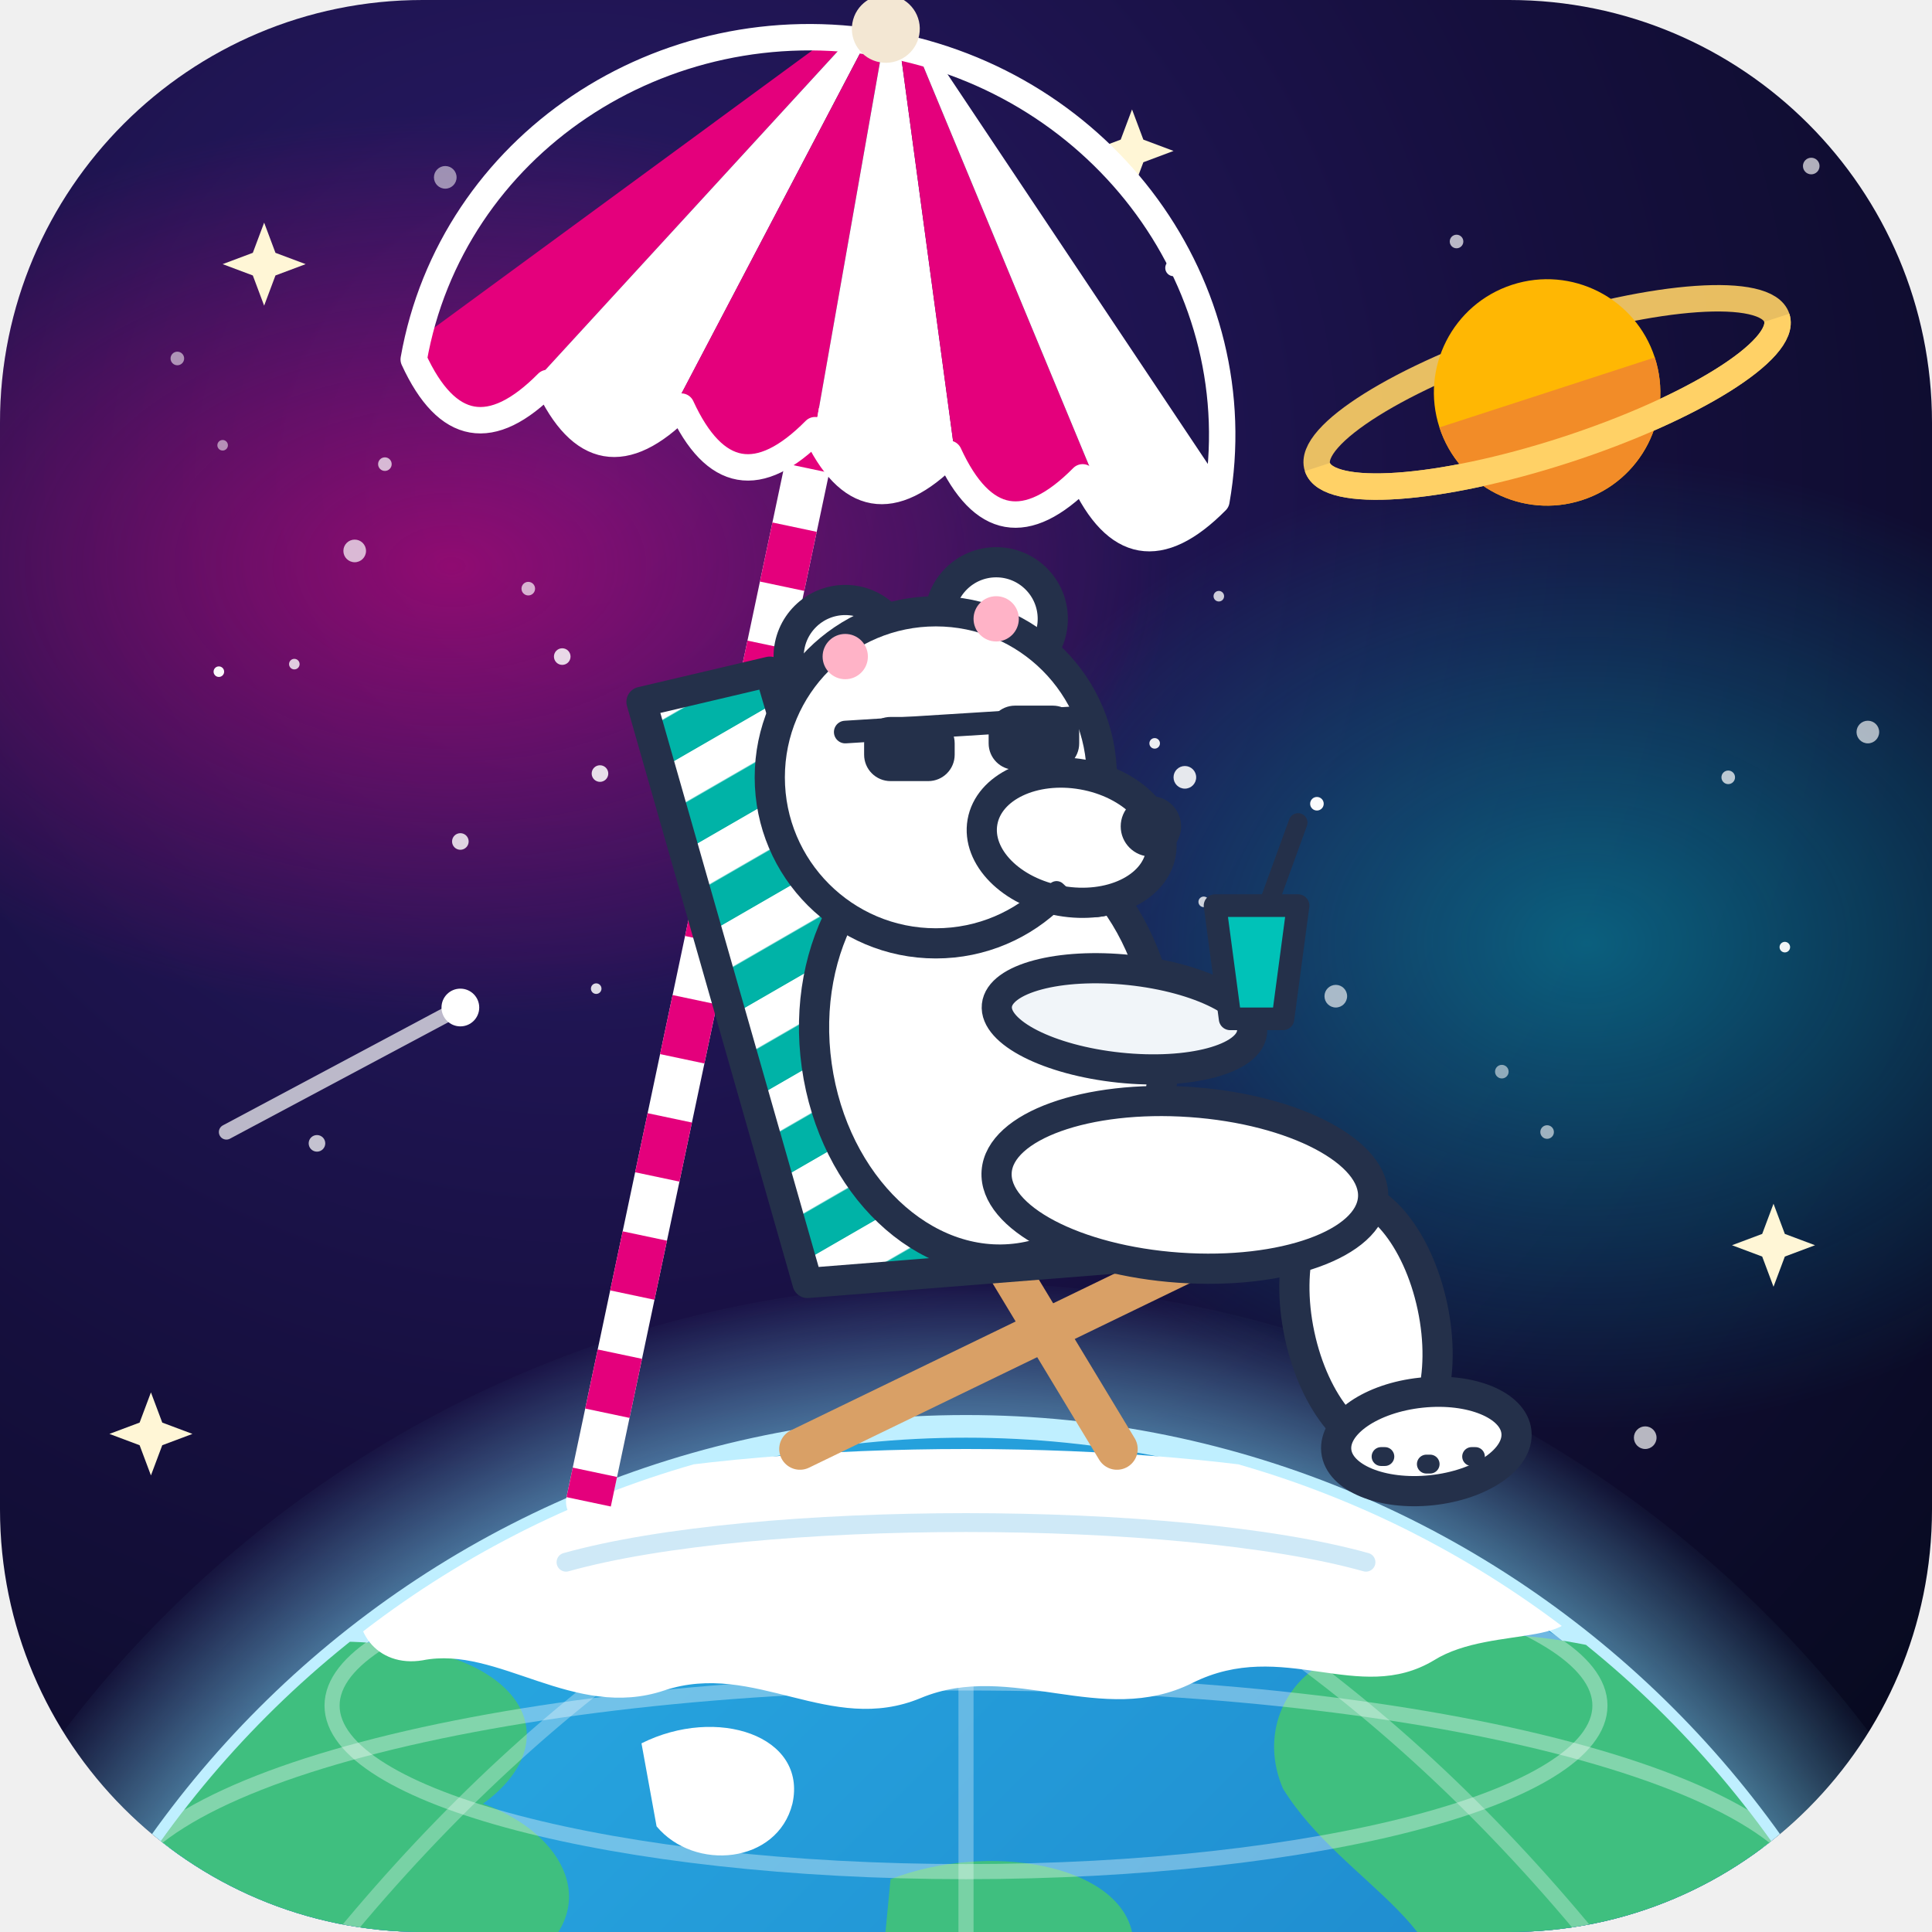
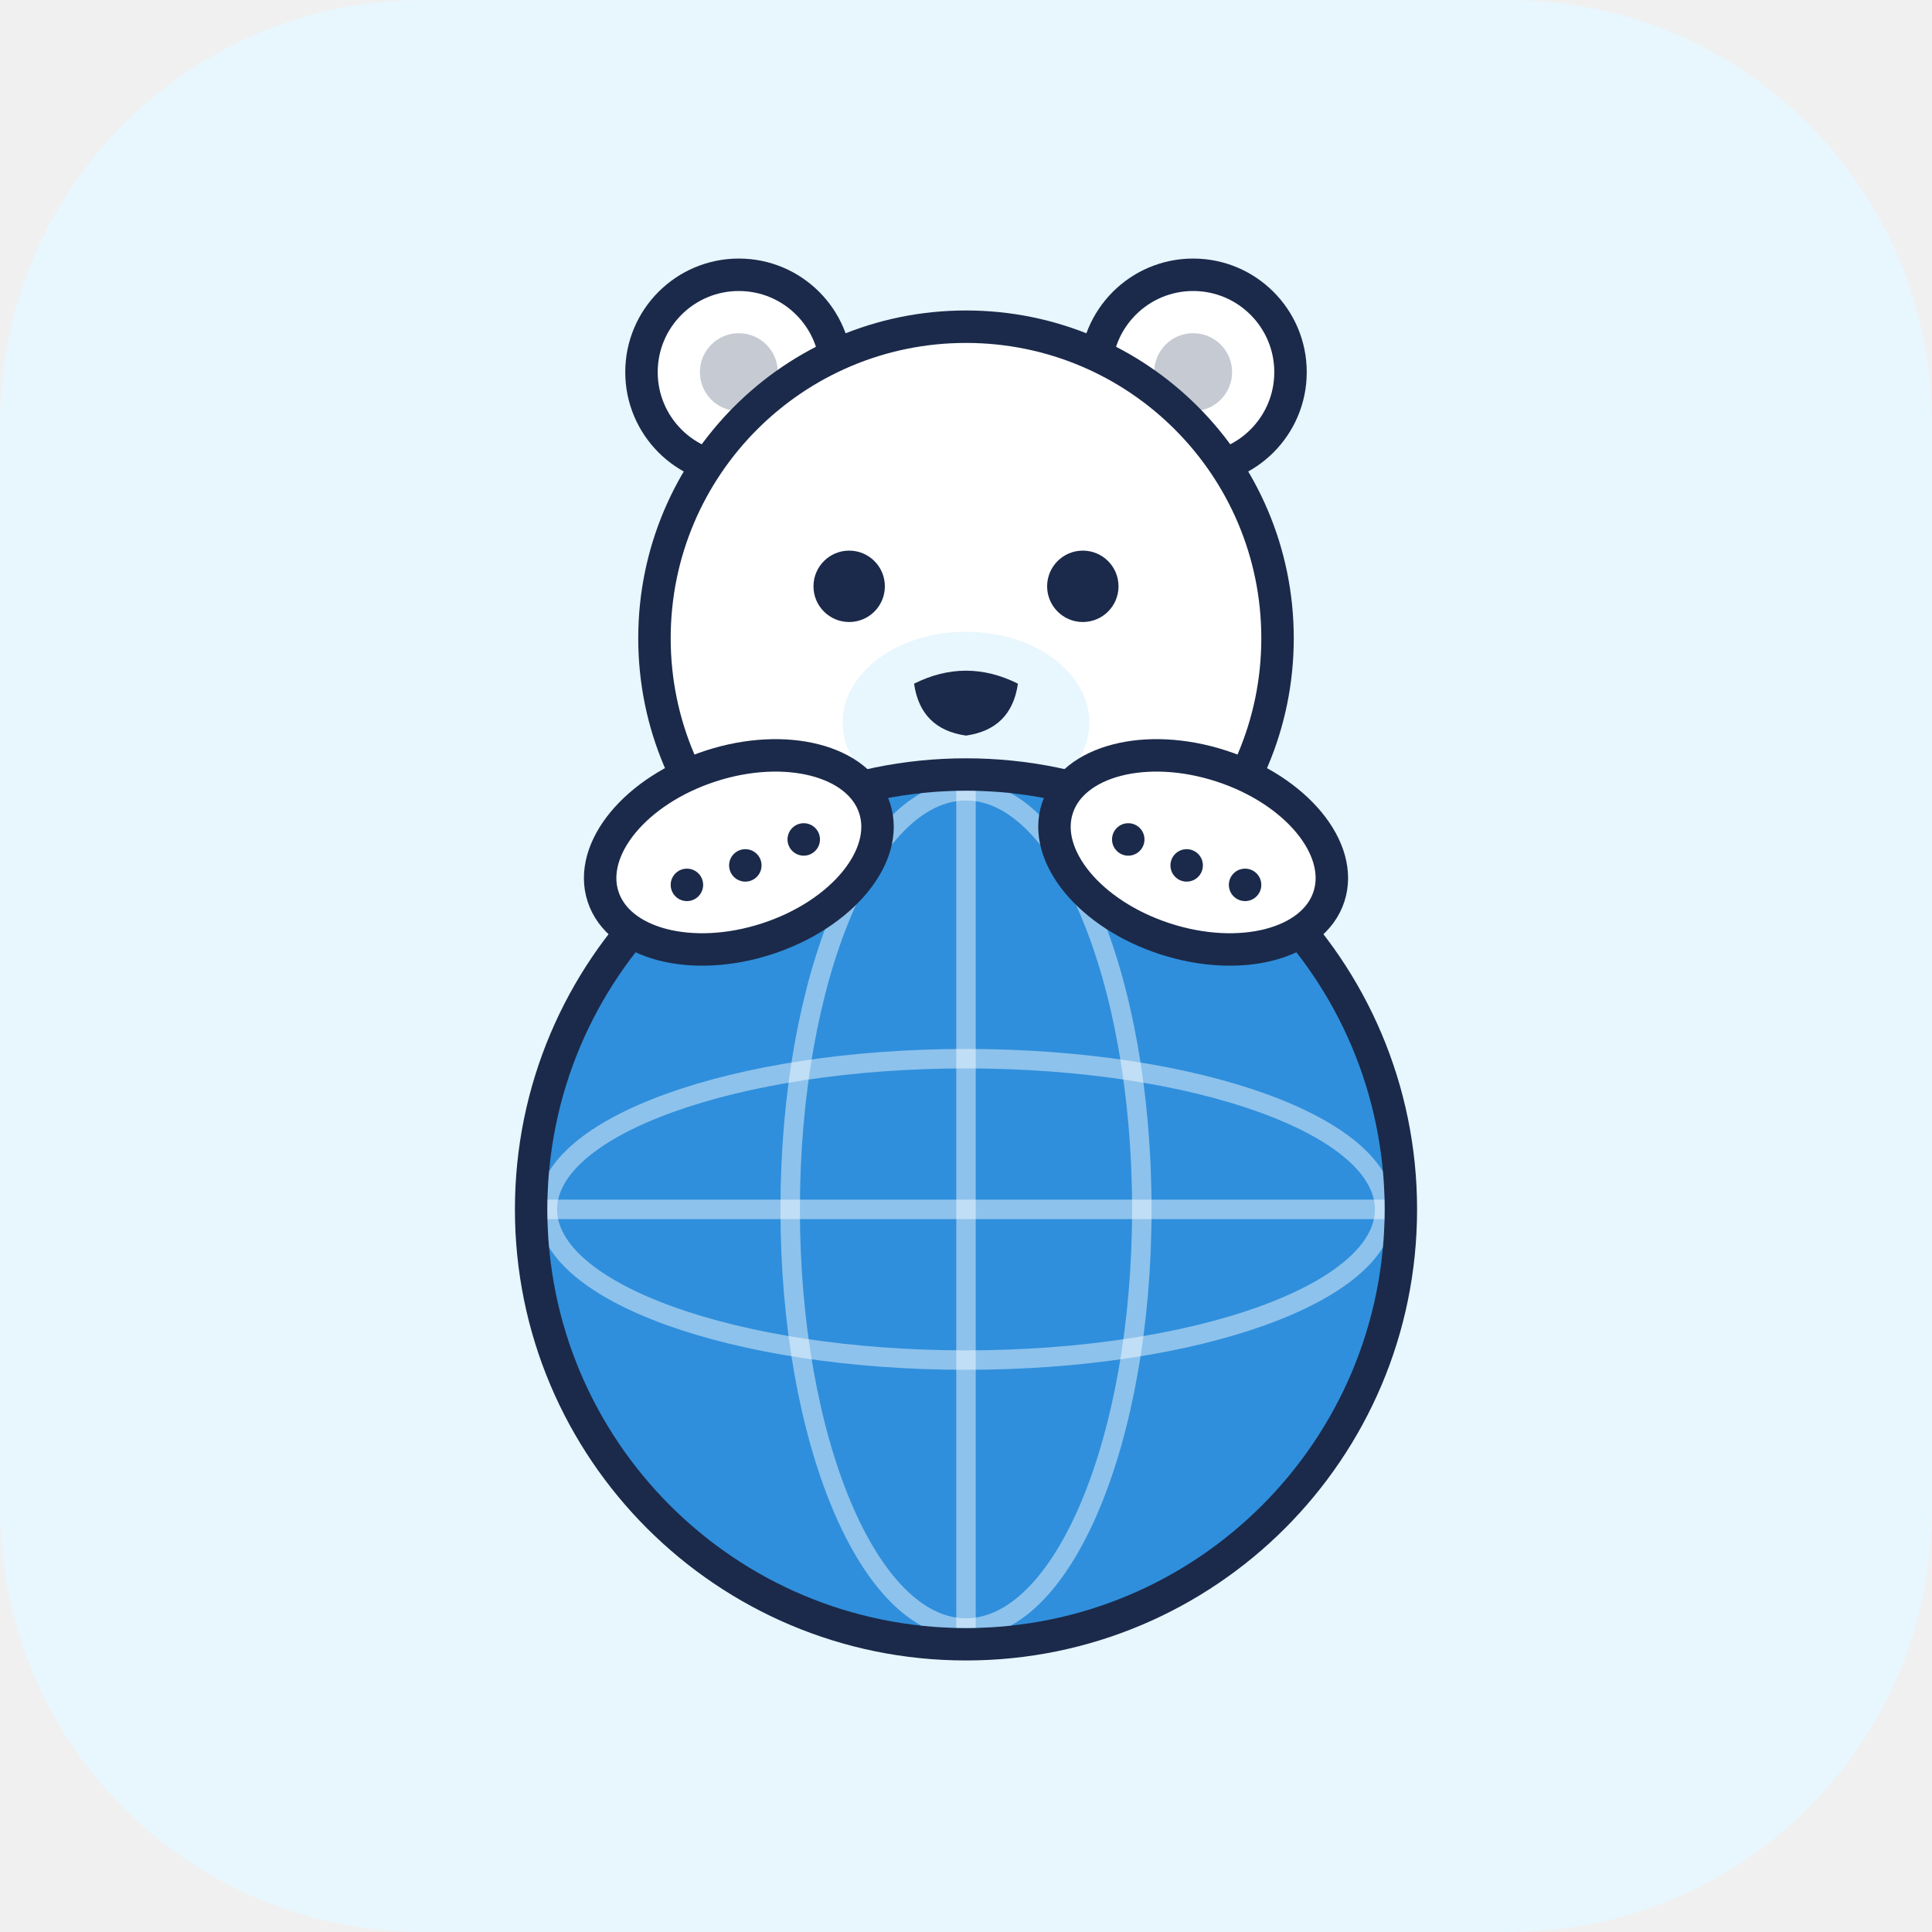
<svg xmlns="http://www.w3.org/2000/svg" viewBox="0 0 512 512" width="512" height="512">
-   <defs>
-     <radialGradient id="sky" cx="0.3" cy="0.25" r="0.95">
-       <stop offset="0" stop-color="#2b1b6b" />
-       <stop offset="0.55" stop-color="#150f3d" />
-       <stop offset="1" stop-color="#070a1f" />
-     </radialGradient>
-     <radialGradient id="nebula1" cx="0.5" cy="0.5" r="0.5">
-       <stop offset="0" stop-color="#e4007c" stop-opacity="0.55" />
-       <stop offset="1" stop-color="#e4007c" stop-opacity="0" />
-     </radialGradient>
-     <radialGradient id="nebula2" cx="0.5" cy="0.5" r="0.5">
-       <stop offset="0" stop-color="#00c2d1" stop-opacity="0.45" />
-       <stop offset="1" stop-color="#00c2d1" stop-opacity="0" />
-     </radialGradient>
-     <radialGradient id="glow" cx="0.5" cy="0.5" r="0.5">
-       <stop offset="0.86" stop-color="#7fdcff" stop-opacity="0.55" />
-       <stop offset="1" stop-color="#7fdcff" stop-opacity="0" />
-     </radialGradient>
-     <linearGradient id="sea" x1="0" y1="0" x2="1" y2="1">
-       <stop offset="0" stop-color="#2bb3e8" />
-       <stop offset="1" stop-color="#1468b8" />
-     </linearGradient>
-     <clipPath id="tile">
-       <rect width="512" height="512" rx="112" />
+   <rect width="512" height="512" rx="112" fill="#e8f6fd" />
+   <g transform="translate(256 256) scale(0.86) translate(-256 -297)">
+     <circle cx="186" cy="114" r="30" fill="#ffffff" stroke="#1b2a4a" stroke-width="10" />
+     <circle cx="326" cy="114" r="30" fill="#ffffff" stroke="#1b2a4a" stroke-width="10" />
+     <circle cx="186" cy="114" r="12" fill="#1b2a4a" opacity="0.25" />
+     <circle cx="326" cy="114" r="12" fill="#1b2a4a" opacity="0.25" />
+     <circle cx="256" cy="196" r="96" fill="#ffffff" stroke="#1b2a4a" stroke-width="10" />
+     <circle cx="220" cy="180" r="11" fill="#1b2a4a" />
+     <circle cx="292" cy="180" r="11" fill="#1b2a4a" />
+     <ellipse cx="256" cy="222" rx="38" ry="28" fill="#e8f6fd" />
+     <path d="M240 210 Q256 202 272 210 Q270 224 256 226 Q242 224 240 210Z" fill="#1b2a4a" />
+     <circle cx="256" cy="372" r="134" fill="#2f8fdc" stroke="#1b2a4a" stroke-width="10" />
+     <clipPath id="g3">
+       <circle cx="256" cy="372" r="129" />
    </clipPath>
-     <clipPath id="globe">
-       <circle cx="256" cy="640" r="262" />
-     </clipPath>
-     <pattern id="stripes" width="22" height="22" patternUnits="userSpaceOnUse" patternTransform="rotate(60)">
-       <rect width="22" height="22" fill="#00b3a7" />
-       <rect width="11" height="22" fill="#ffffff" />
-     </pattern>
-     <clipPath id="canopy">
-       <path d="M-108 0 A108 104 0 0 1 108 0 Q90.0 26 72.0 0 Q54.0 26 36.0 0 Q18.0 26 0.0 0 Q-18.0 26 -36.0 0 Q-54.0 26 -72.0 0 Q-90.0 26 -108.0 0Z" />
-     </clipPath>
-   </defs>
-   <g clip-path="url(#tile)">
-     <rect width="512" height="512" rx="112" fill="url(#sky)" />
-     <ellipse cx="120" cy="150" rx="190" ry="120" fill="url(#nebula1)" />
-     <ellipse cx="420" cy="250" rx="170" ry="130" fill="url(#nebula2)" />
-     <circle cx="171" cy="72" r="1.4" fill="#ffffff" opacity="0.54" />
-     <circle cx="273" cy="155" r="1.4" fill="#ffffff" opacity="0.95" />
-     <circle cx="118" cy="47" r="3" fill="#ffffff" opacity="0.53" />
-     <circle cx="58" cy="178" r="1.4" fill="#ffffff" opacity="0.97" />
-     <circle cx="319" cy="239" r="1.4" fill="#ffffff" opacity="0.79" />
-     <circle cx="206" cy="391" r="1.4" fill="#ffffff" opacity="0.78" />
-     <circle cx="78" cy="176" r="1.4" fill="#ffffff" opacity="0.79" />
-     <circle cx="285" cy="277" r="1.4" fill="#ffffff" opacity="0.79" />
-     <circle cx="323" cy="158" r="1.4" fill="#ffffff" opacity="0.78" />
-     <circle cx="314" cy="206" r="3" fill="#ffffff" opacity="0.89" />
-     <circle cx="239" cy="370" r="2.2" fill="#ffffff" opacity="0.65" />
-     <circle cx="398" cy="284" r="1.8" fill="#ffffff" opacity="0.54" />
-     <circle cx="159" cy="205" r="2.2" fill="#ffffff" opacity="0.86" />
-     <circle cx="153" cy="392" r="1.4" fill="#ffffff" opacity="0.76" />
-     <circle cx="94" cy="146" r="3" fill="#ffffff" opacity="0.71" />
-     <circle cx="480" cy="44" r="2.2" fill="#ffffff" opacity="0.67" />
-     <circle cx="183" cy="206" r="3" fill="#ffffff" opacity="0.53" />
-     <circle cx="59" cy="118" r="1.4" fill="#ffffff" opacity="0.53" />
-     <circle cx="354" cy="264" r="3" fill="#ffffff" opacity="0.64" />
-     <circle cx="201" cy="272" r="1.4" fill="#ffffff" opacity="0.97" />
-     <circle cx="186" cy="250" r="3" fill="#ffffff" opacity="0.53" />
-     <circle cx="386" cy="64" r="1.8" fill="#ffffff" opacity="0.70" />
-     <circle cx="458" cy="206" r="1.8" fill="#ffffff" opacity="0.72" />
-     <circle cx="280" cy="355" r="3" fill="#ffffff" opacity="0.93" />
-     <circle cx="149" cy="174" r="2.2" fill="#ffffff" opacity="0.84" />
-     <circle cx="198" cy="103" r="1.4" fill="#ffffff" opacity="0.59" />
-     <circle cx="126" cy="104" r="3" fill="#ffffff" opacity="0.92" />
-     <circle cx="102" cy="123" r="1.8" fill="#ffffff" opacity="0.71" />
-     <circle cx="193" cy="233" r="1.8" fill="#ffffff" opacity="0.85" />
-     <circle cx="263" cy="252" r="1.4" fill="#ffffff" opacity="0.73" />
-     <circle cx="436" cy="381" r="3" fill="#ffffff" opacity="0.70" />
-     <circle cx="205" cy="200" r="3" fill="#ffffff" opacity="0.53" />
-     <circle cx="47" cy="95" r="1.8" fill="#ffffff" opacity="0.55" />
-     <circle cx="305" cy="54" r="1.8" fill="#ffffff" opacity="0.77" />
-     <circle cx="473" cy="251" r="1.4" fill="#ffffff" opacity="0.94" />
-     <circle cx="311" cy="71" r="2.2" fill="#ffffff" opacity="0.98" />
-     <circle cx="306" cy="197" r="1.4" fill="#ffffff" opacity="0.92" />
-     <circle cx="495" cy="194" r="3" fill="#ffffff" opacity="0.66" />
-     <circle cx="84" cy="303" r="2.2" fill="#ffffff" opacity="0.74" />
-     <circle cx="349" cy="213" r="1.8" fill="#ffffff" opacity="0.98" />
-     <circle cx="270" cy="71" r="1.4" fill="#ffffff" opacity="0.88" />
-     <circle cx="158" cy="262" r="1.4" fill="#ffffff" opacity="0.85" />
-     <circle cx="140" cy="156" r="1.8" fill="#ffffff" opacity="0.68" />
-     <circle cx="122" cy="223" r="2.2" fill="#ffffff" opacity="0.82" />
-     <circle cx="311" cy="318" r="1.8" fill="#ffffff" opacity="0.90" />
-     <circle cx="410" cy="300" r="1.8" fill="#ffffff" opacity="0.60" />
-     <path d="M70 59 L73 67 L81 70 L73 73 L70 81 L67 73 L59 70 L67 67Z" fill="#fff6d6" />
-     <path d="M300 29 L303 37 L311 40 L303 43 L300 51 L297 43 L289 40 L297 37Z" fill="#fff6d6" />
-     <path d="M470 319 L473 327 L481 330 L473 333 L470 341 L467 333 L459 330 L467 327Z" fill="#fff6d6" />
-     <path d="M40 369 L43 377 L51 380 L43 383 L40 391 L37 383 L29 380 L37 377Z" fill="#fff6d6" />
-     <g transform="translate(410 104) rotate(-18)">
-       <ellipse cx="0" cy="0" rx="64" ry="16" fill="none" stroke="#ffd166" stroke-width="7" opacity="0.9" />
-       <circle cx="0" cy="0" r="30" fill="#ffb703" />
-       <path d="M-30 0 A30 30 0 0 0 30 0" fill="#f28c28" />
-       <path d="M-64 0 A64 16 0 0 0 64 0" fill="none" stroke="#ffd166" stroke-width="7" />
+     <g clip-path="url(#g3)" fill="none" stroke="#ffffff" stroke-opacity="0.45" stroke-width="6">
+       <ellipse cx="256" cy="372" rx="129" ry="46.44" />
+       <path d="M127 372 H385" />
+       <ellipse cx="256" cy="372" rx="54.18" ry="129" />
+       <path d="M256 243 V501" />
    </g>
-     <path d="M60 300 L120 268" stroke="#ffffff" stroke-width="4" stroke-linecap="round" opacity="0.7" />
-     <circle cx="122" cy="267" r="5" fill="#ffffff" />
-     <circle cx="256" cy="640" r="300" fill="url(#glow)" />
-     <circle cx="256" cy="640" r="262" fill="url(#sea)" stroke="#bfefff" stroke-width="6" />
-     <g clip-path="url(#globe)">
-       <path d="M-10 500 C10 452 60 430 104 436 C140 440 150 462 128 478 C150 486 160 506 140 520 L-10 540Z" fill="#3fbf7f" />
-       <path d="M352 440 C392 424 452 436 492 470 C512 488 520 510 522 540 L380 540 C392 512 356 500 340 474 C334 460 340 446 352 440Z" fill="#3fbf7f" />
-       <path d="M236 498 C262 488 296 494 300 512 L292 540 L232 540Z" fill="#3fbf7f" />
-       <ellipse cx="256" cy="452" rx="168" ry="44" fill="none" stroke="#ffffff" stroke-opacity="0.35" stroke-width="4" />
-       <ellipse cx="256" cy="506" rx="226" ry="60" fill="none" stroke="#ffffff" stroke-opacity="0.35" stroke-width="4" />
-       <g stroke="#ffffff" stroke-opacity="0.3" stroke-width="4" fill="none">
-         <path d="M256 392 L256 540" />
-         <path d="M256 392 Q150 430 70 540" />
-         <path d="M256 392 Q362 430 442 540" />
-         <path d="M256 392 Q60 400 -20 470" />
-         <path d="M256 392 Q452 400 532 470" />
-       </g>
-       <path d="M96 420 C120 372 392 372 416 420 C424 438 396 430 380 440 C360 452 340 434 316 446 C292 458 268 440 244 450 C220 460 200 440 176 448 C152 456 132 436 112 440 C100 442 92 432 96 420Z" fill="#ffffff" />
-       <path d="M150 414 C200 400 312 400 362 414" fill="none" stroke="#cfe9f7" stroke-width="5" stroke-linecap="round" />
-       <path d="M170 462 C190 452 214 460 210 478 C206 494 184 496 174 484Z" fill="#ffffff" />
+     <ellipse cx="186" cy="262" rx="44" ry="28" fill="#ffffff" stroke="#1b2a4a" stroke-width="10" transform="rotate(-18 186 262)" />
+     <ellipse cx="326" cy="262" rx="44" ry="28" fill="#ffffff" stroke="#1b2a4a" stroke-width="10" transform="rotate(18 326 262)" />
+     <g fill="#1b2a4a">
+       <circle cx="170" cy="272" r="5" />
+       <circle cx="188" cy="266" r="5" />
+       <circle cx="206" cy="258" r="5" />
+       <circle cx="306" cy="258" r="5" />
+       <circle cx="324" cy="266" r="5" />
+       <circle cx="342" cy="272" r="5" />
    </g>
-     <path d="M156 398 L216 114" stroke="#ffffff" stroke-width="12" stroke-linecap="round" />
-     <path d="M156 398 L216 114" stroke="#e4007c" stroke-width="12" stroke-dasharray="16 16" stroke-dashoffset="8" />
-     <g transform="translate(216 114) rotate(10)">
-       <g clip-path="url(#canopy)">
-         <path d="M0 -118 L-151.2 40 L-100.8 40Z" fill="#e4007c" />
-         <path d="M0 -118 L-100.8 40 L-50.4 40Z" fill="#ffffff" />
-         <path d="M0 -118 L-50.4 40 L0.0 40Z" fill="#e4007c" />
-         <path d="M0 -118 L0.0 40 L50.4 40Z" fill="#ffffff" />
-         <path d="M0 -118 L50.4 40 L100.8 40Z" fill="#e4007c" />
-         <path d="M0 -118 L100.8 40 L151.2 40Z" fill="#ffffff" />
-       </g>
-       <path d="M-108 0 A108 104 0 0 1 108 0 Q90.0 26 72.0 0 Q54.0 26 36.0 0 Q18.0 26 0.0 0 Q-18.0 26 -36.0 0 Q-54.0 26 -72.0 0 Q-90.0 26 -108.0 0Z" fill="none" stroke="#ffffff" stroke-width="7" stroke-linejoin="round" />
-       <circle cx="0" cy="-108" r="9" fill="#f3e7d3" />
-     </g>
-     <g stroke="#d9a066" stroke-width="11" stroke-linecap="round">
-       <path d="M180 192 L296 384" />
-       <path d="M340 322 L212 384" />
-     </g>
-     <path d="M170 186 L214 340 L340 330 L338 310 L244 314 L204 178Z" fill="url(#stripes)" stroke="#24304a" stroke-width="8" stroke-linejoin="round" />
-     <g stroke="#24304a" stroke-width="8" stroke-linejoin="round">
-       <circle cx="224" cy="174" r="15" fill="#ffffff" />
-       <circle cx="264" cy="164" r="15" fill="#ffffff" />
-       <ellipse cx="262" cy="276" rx="46" ry="58" transform="rotate(-8 262 276)" fill="#ffffff" />
-       <ellipse cx="362" cy="350" rx="18" ry="34" transform="rotate(-12 362 350)" fill="#ffffff" />
-       <ellipse cx="378" cy="382" rx="24" ry="13" transform="rotate(-6 378 382)" fill="#ffffff" />
-       <ellipse cx="314" cy="314" rx="50" ry="22" transform="rotate(4 314 314)" fill="#ffffff" />
-       <circle cx="248" cy="206" r="44" fill="#ffffff" />
-       <ellipse cx="284" cy="222" rx="24" ry="17" transform="rotate(10 284 222)" fill="#ffffff" />
-       <ellipse cx="298" cy="270" rx="34" ry="13" transform="rotate(6 298 270)" fill="#f1f5f9" />
-     </g>
-     <circle cx="224" cy="174" r="6" fill="#ffb3c7" />
-     <circle cx="264" cy="164" r="6" fill="#ffb3c7" />
-     <circle cx="305" cy="219" r="8" fill="#24304a" />
-     <path d="M280 236 Q288 244 298 238" fill="none" stroke="#24304a" stroke-width="5" stroke-linecap="round" />
-     <path d="M366 386 h1 M378 388 h1 M390 386 h1" stroke="#24304a" stroke-width="5" stroke-linecap="round" />
-     <path d="M224 194 L288 190" stroke="#24304a" stroke-width="6" stroke-linecap="round" />
-     <rect x="229" y="190" width="24" height="17" rx="7" fill="#24304a" />
-     <rect x="262" y="187" width="24" height="17" rx="7" fill="#24304a" />
-     <path d="M322 240 L344 240 L340 270 L326 270Z" fill="#00c2b8" stroke="#24304a" stroke-width="6" stroke-linejoin="round" />
-     <path d="M336 240 L344 218" stroke="#24304a" stroke-width="5" stroke-linecap="round" />
  </g>
</svg>
